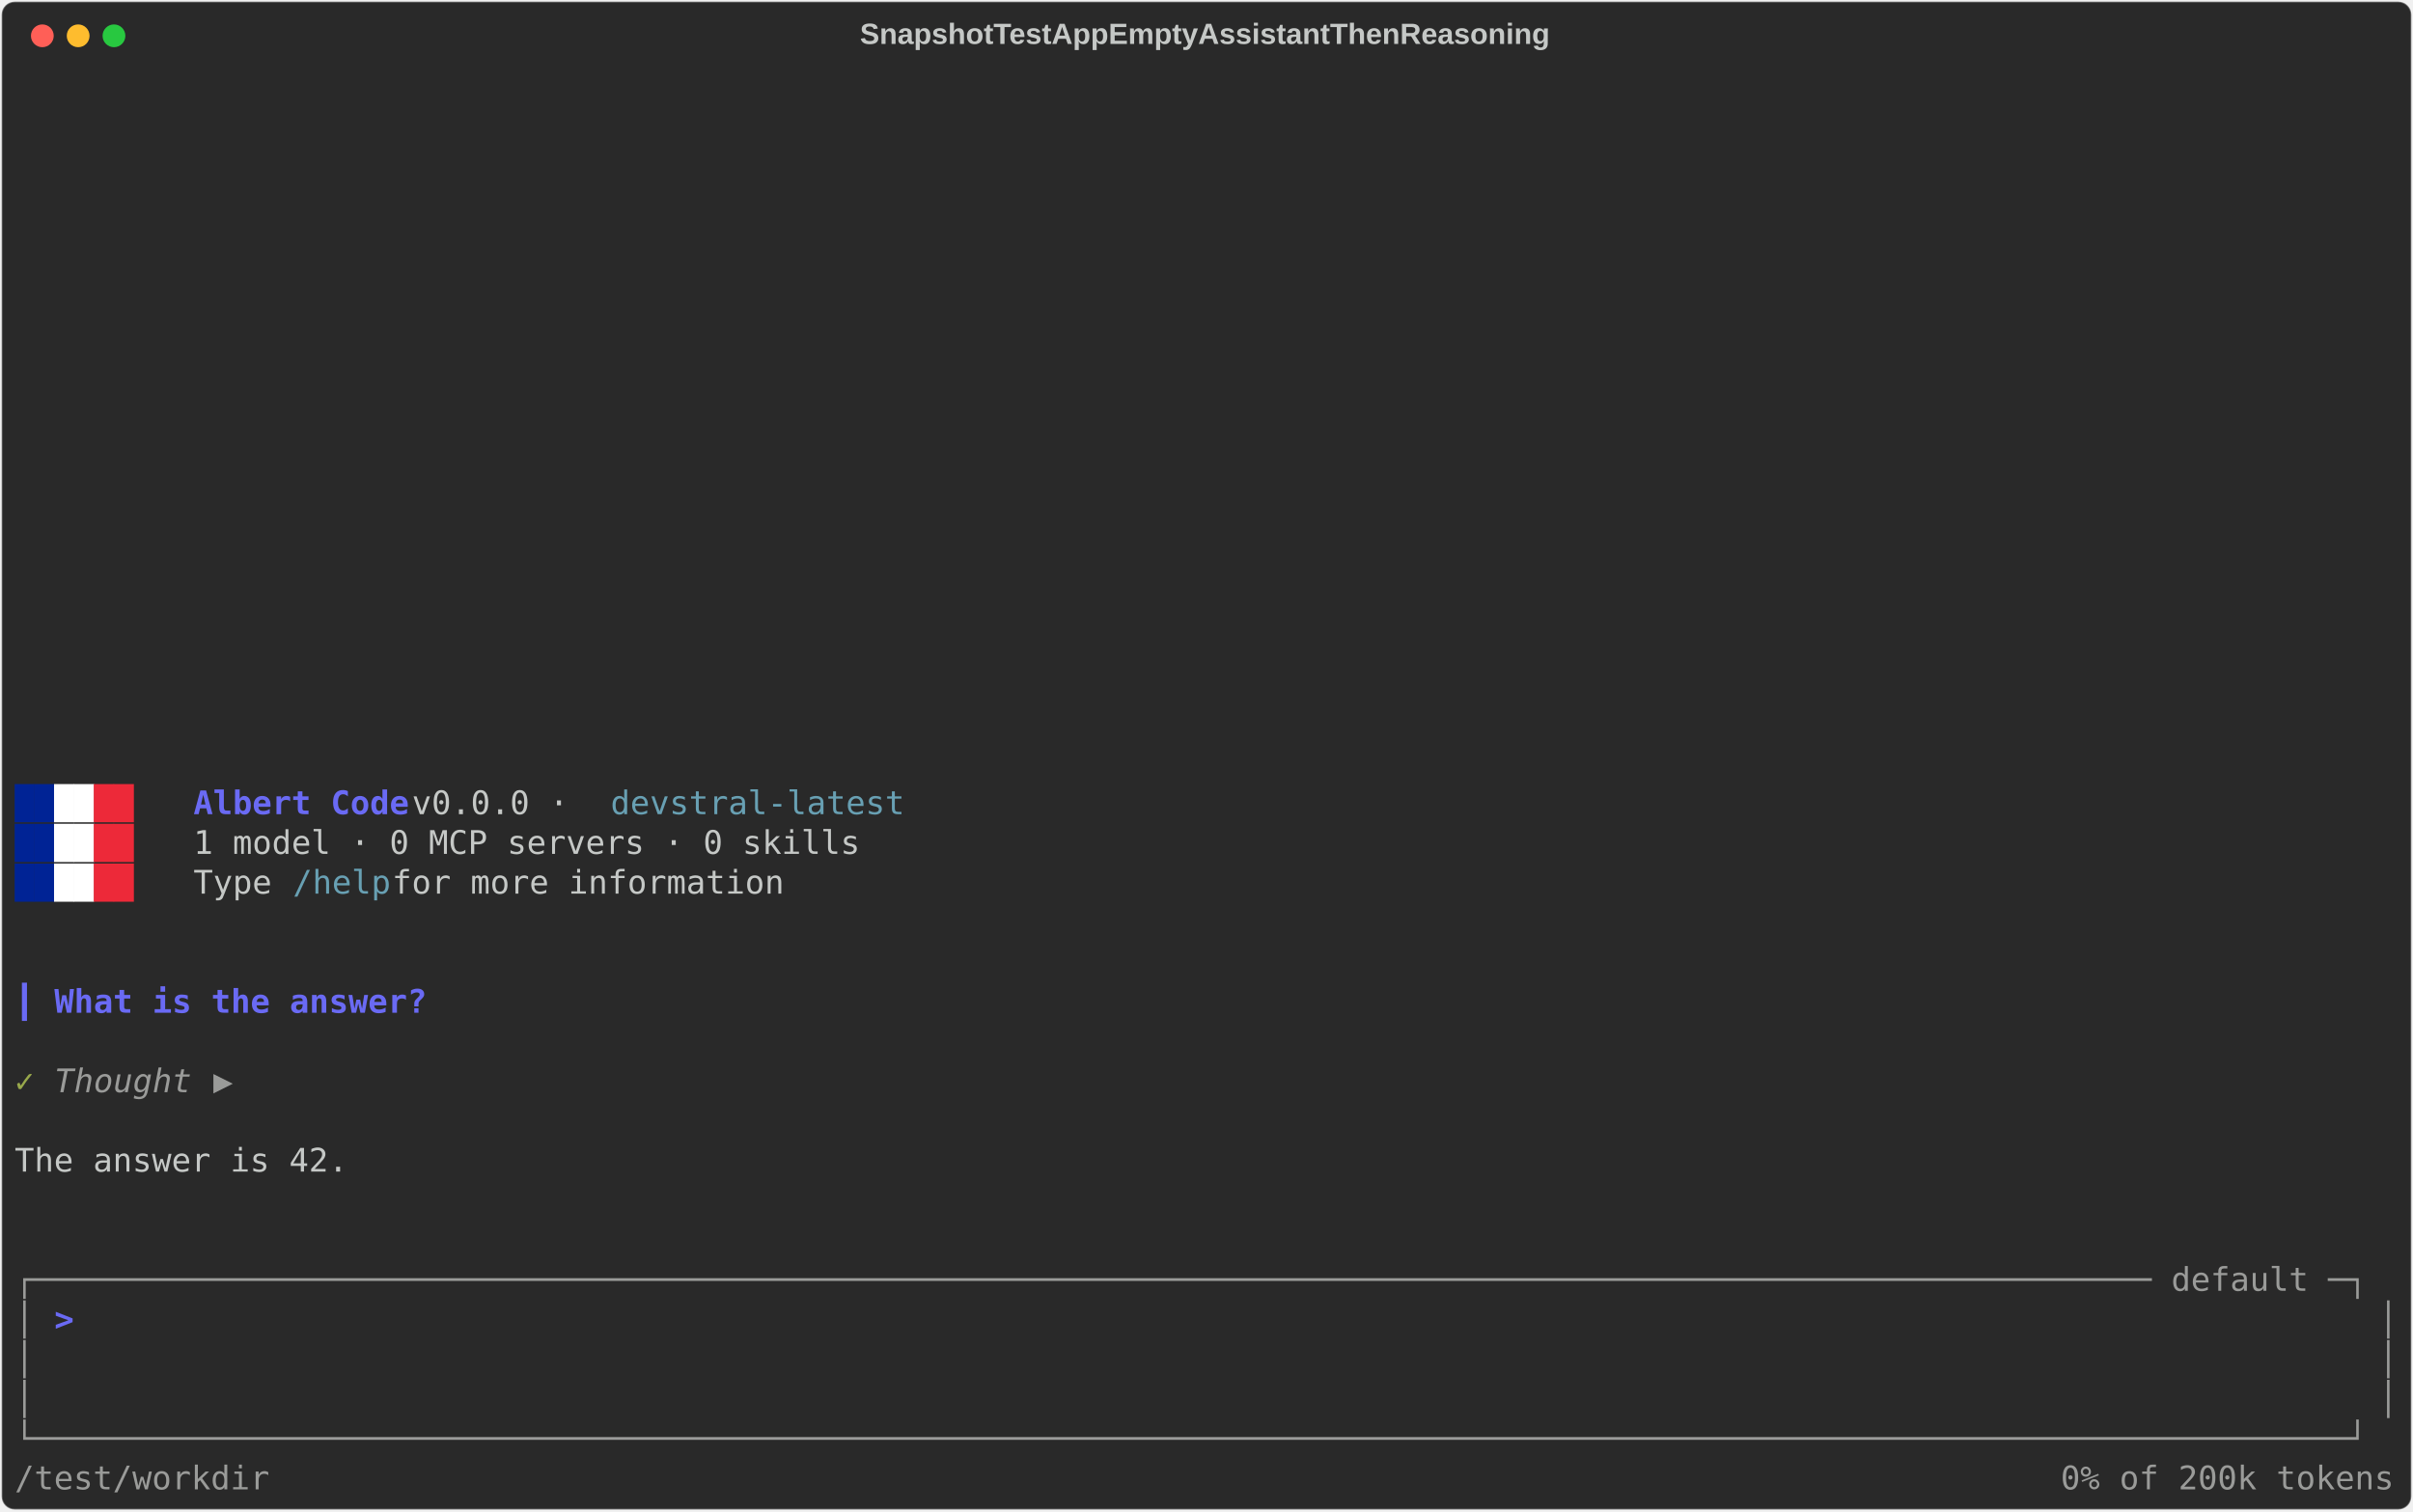
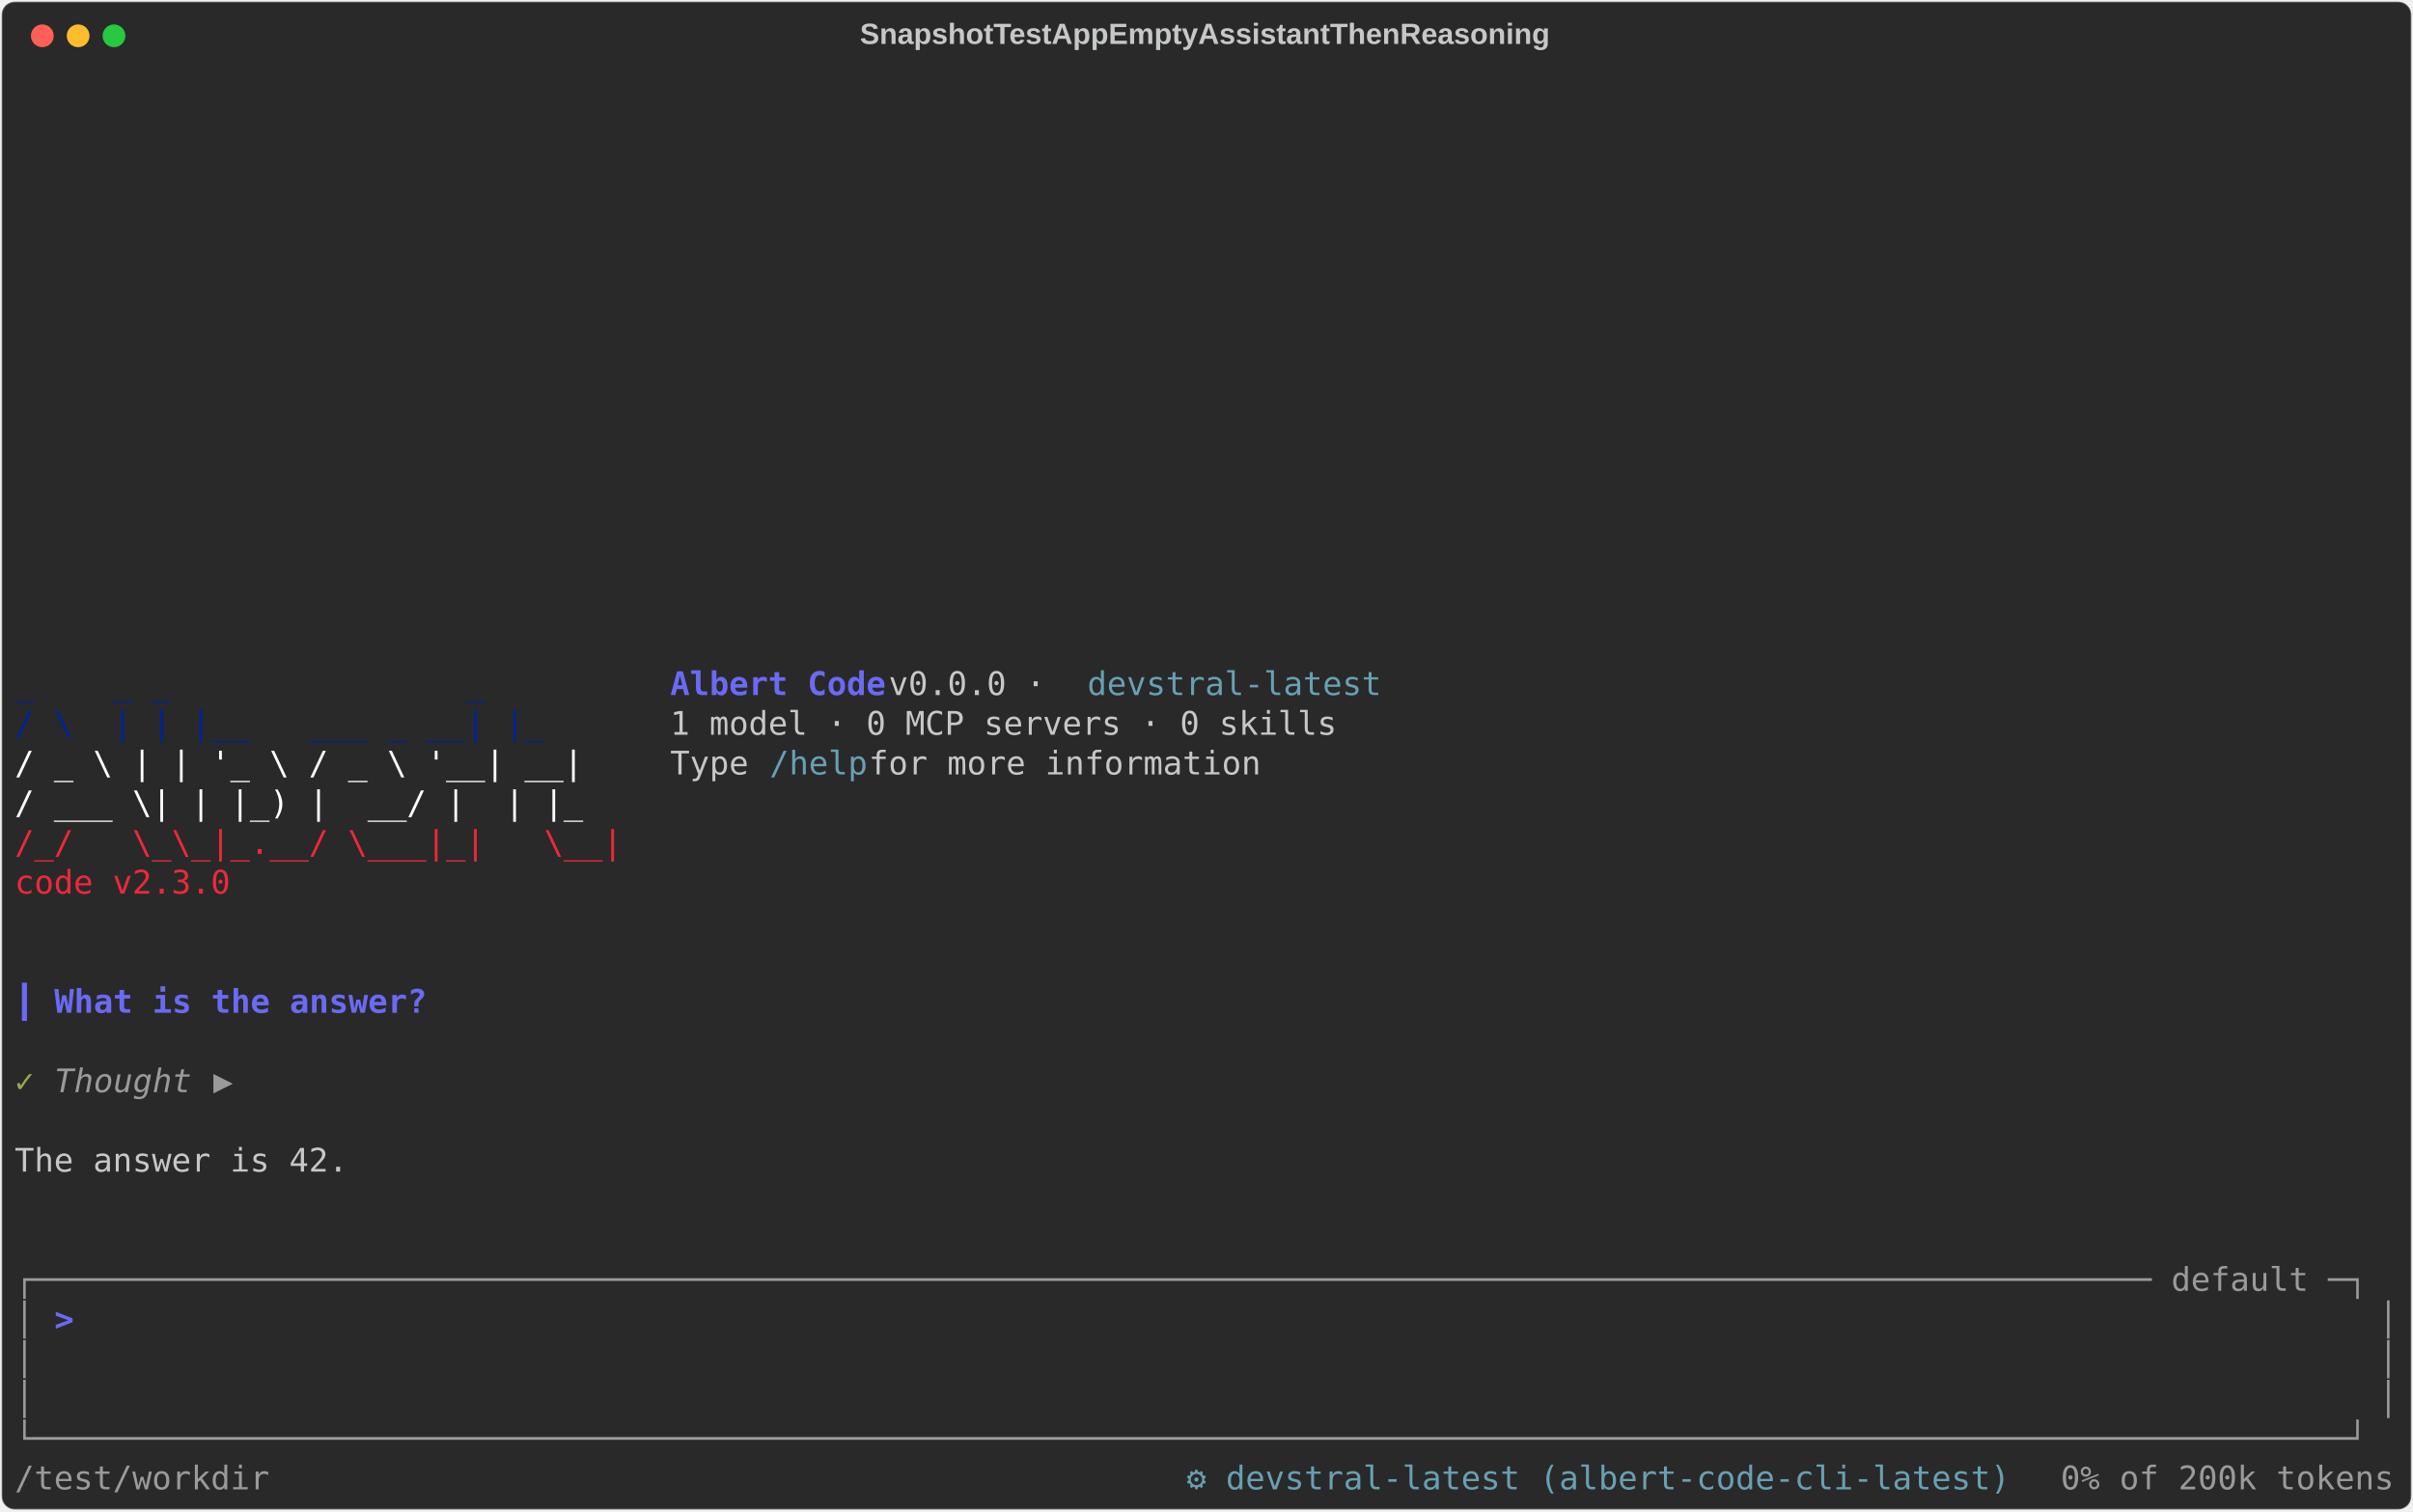
<svg xmlns="http://www.w3.org/2000/svg" class="rich-terminal" viewBox="0 0 1482 928.4">
  <style>

    @font-face {
        font-family: "Fira Code";
        src: local("FiraCode-Regular"),
                url("https://cdnjs.cloudflare.com/ajax/libs/firacode/6.2.0/woff2/FiraCode-Regular.woff2") format("woff2"),
                url("https://cdnjs.cloudflare.com/ajax/libs/firacode/6.2.0/woff/FiraCode-Regular.woff") format("woff");
        font-style: normal;
        font-weight: 400;
    }
    @font-face {
        font-family: "Fira Code";
        src: local("FiraCode-Bold"),
                url("https://cdnjs.cloudflare.com/ajax/libs/firacode/6.2.0/woff2/FiraCode-Bold.woff2") format("woff2"),
                url("https://cdnjs.cloudflare.com/ajax/libs/firacode/6.2.0/woff/FiraCode-Bold.woff") format("woff");
        font-style: bold;
        font-weight: 700;
    }

    .terminal-matrix {
        font-family: Fira Code, monospace;
        font-size: 20px;
        line-height: 24.4px;
        font-variant-east-asian: full-width;
    }

    .terminal-title {
        font-size: 18px;
        font-weight: bold;
        font-family: arial;
    }

    .terminal-r1 { fill: #c5c8c6 }
.terminal-r2 { fill: #002395 }
- .terminal-r3 { fill: #ffffff }
- .terminal-r4 { fill: #ed2939 }
- .terminal-r5 { fill: #6a6af4;font-weight: bold }
- .terminal-r6 { fill: #68a0b3 }
+ .terminal-r3 { fill: #6a6af4;font-weight: bold }
+ .terminal-r4 { fill: #68a0b3 }
+ .terminal-r5 { fill: #ffffff }
+ .terminal-r6 { fill: #ed2939 }
.terminal-r7 { fill: #6a6af4 }
.terminal-r8 { fill: #98a84b }
.terminal-r9 { fill: #9a9b99;font-style: italic; }
.terminal-r10 { fill: #9a9b99 }
    </style>
  <defs>
    <clipPath id="terminal-clip-terminal">
      <rect x="0" y="0" width="1463.0" height="877.4" />
    </clipPath>
    <clipPath id="terminal-line-0">
      <rect x="0" y="1.5" width="1464" height="24.65" />
    </clipPath>
    <clipPath id="terminal-line-1">
      <rect x="0" y="25.9" width="1464" height="24.65" />
    </clipPath>
    <clipPath id="terminal-line-2">
      <rect x="0" y="50.3" width="1464" height="24.65" />
    </clipPath>
    <clipPath id="terminal-line-3">
      <rect x="0" y="74.7" width="1464" height="24.65" />
    </clipPath>
    <clipPath id="terminal-line-4">
      <rect x="0" y="99.1" width="1464" height="24.65" />
    </clipPath>
    <clipPath id="terminal-line-5">
      <rect x="0" y="123.5" width="1464" height="24.65" />
    </clipPath>
    <clipPath id="terminal-line-6">
      <rect x="0" y="147.9" width="1464" height="24.65" />
    </clipPath>
    <clipPath id="terminal-line-7">
      <rect x="0" y="172.3" width="1464" height="24.65" />
    </clipPath>
    <clipPath id="terminal-line-8">
      <rect x="0" y="196.7" width="1464" height="24.65" />
    </clipPath>
    <clipPath id="terminal-line-9">
      <rect x="0" y="221.1" width="1464" height="24.65" />
    </clipPath>
    <clipPath id="terminal-line-10">
      <rect x="0" y="245.5" width="1464" height="24.65" />
    </clipPath>
    <clipPath id="terminal-line-11">
      <rect x="0" y="269.9" width="1464" height="24.65" />
    </clipPath>
    <clipPath id="terminal-line-12">
      <rect x="0" y="294.3" width="1464" height="24.65" />
    </clipPath>
    <clipPath id="terminal-line-13">
      <rect x="0" y="318.7" width="1464" height="24.65" />
    </clipPath>
    <clipPath id="terminal-line-14">
      <rect x="0" y="343.1" width="1464" height="24.65" />
    </clipPath>
    <clipPath id="terminal-line-15">
      <rect x="0" y="367.5" width="1464" height="24.65" />
    </clipPath>
    <clipPath id="terminal-line-16">
      <rect x="0" y="391.9" width="1464" height="24.65" />
    </clipPath>
    <clipPath id="terminal-line-17">
      <rect x="0" y="416.3" width="1464" height="24.65" />
    </clipPath>
    <clipPath id="terminal-line-18">
      <rect x="0" y="440.7" width="1464" height="24.65" />
    </clipPath>
    <clipPath id="terminal-line-19">
      <rect x="0" y="465.1" width="1464" height="24.65" />
    </clipPath>
    <clipPath id="terminal-line-20">
      <rect x="0" y="489.5" width="1464" height="24.65" />
    </clipPath>
    <clipPath id="terminal-line-21">
      <rect x="0" y="513.9" width="1464" height="24.65" />
    </clipPath>
    <clipPath id="terminal-line-22">
      <rect x="0" y="538.3" width="1464" height="24.65" />
    </clipPath>
    <clipPath id="terminal-line-23">
      <rect x="0" y="562.7" width="1464" height="24.65" />
    </clipPath>
    <clipPath id="terminal-line-24">
      <rect x="0" y="587.1" width="1464" height="24.65" />
    </clipPath>
    <clipPath id="terminal-line-25">
      <rect x="0" y="611.5" width="1464" height="24.65" />
    </clipPath>
    <clipPath id="terminal-line-26">
      <rect x="0" y="635.9" width="1464" height="24.65" />
    </clipPath>
    <clipPath id="terminal-line-27">
      <rect x="0" y="660.3" width="1464" height="24.65" />
    </clipPath>
    <clipPath id="terminal-line-28">
      <rect x="0" y="684.7" width="1464" height="24.65" />
    </clipPath>
    <clipPath id="terminal-line-29">
      <rect x="0" y="709.1" width="1464" height="24.65" />
    </clipPath>
    <clipPath id="terminal-line-30">
      <rect x="0" y="733.5" width="1464" height="24.65" />
    </clipPath>
    <clipPath id="terminal-line-31">
      <rect x="0" y="757.9" width="1464" height="24.65" />
    </clipPath>
    <clipPath id="terminal-line-32">
      <rect x="0" y="782.3" width="1464" height="24.65" />
    </clipPath>
    <clipPath id="terminal-line-33">
      <rect x="0" y="806.7" width="1464" height="24.65" />
    </clipPath>
    <clipPath id="terminal-line-34">
      <rect x="0" y="831.1" width="1464" height="24.65" />
    </clipPath>
  </defs>
  <rect fill="#292929" stroke="rgba(255,255,255,0.35)" stroke-width="1" x="1" y="1" width="1480" height="926.4" rx="8" />
  <text class="terminal-title" fill="#c5c8c6" text-anchor="middle" x="740" y="27">SnapshotTestAppEmptyAssistantThenReasoning</text>
  <g transform="translate(26,22)">
    <circle cx="0" cy="0" r="7" fill="#ff5f57" />
    <circle cx="22" cy="0" r="7" fill="#febc2e" />
    <circle cx="44" cy="0" r="7" fill="#28c840" />
  </g>
  <g transform="translate(9, 41)" clip-path="url(#terminal-clip-terminal)">
    <g class="terminal-matrix">
      <text class="terminal-r1" x="1464" y="20" textLength="12.2" clip-path="url(#terminal-line-0)">
</text>
      <text class="terminal-r1" x="1464" y="44.4" textLength="12.2" clip-path="url(#terminal-line-1)">
</text>
      <text class="terminal-r1" x="1464" y="68.8" textLength="12.2" clip-path="url(#terminal-line-2)">
</text>
      <text class="terminal-r1" x="1464" y="93.2" textLength="12.2" clip-path="url(#terminal-line-3)">
</text>
      <text class="terminal-r1" x="1464" y="117.6" textLength="12.2" clip-path="url(#terminal-line-4)">
</text>
      <text class="terminal-r1" x="1464" y="142" textLength="12.2" clip-path="url(#terminal-line-5)">
</text>
      <text class="terminal-r1" x="1464" y="166.4" textLength="12.2" clip-path="url(#terminal-line-6)">
</text>
      <text class="terminal-r1" x="1464" y="190.8" textLength="12.2" clip-path="url(#terminal-line-7)">
</text>
      <text class="terminal-r1" x="1464" y="215.2" textLength="12.2" clip-path="url(#terminal-line-8)">
</text>
      <text class="terminal-r1" x="1464" y="239.6" textLength="12.2" clip-path="url(#terminal-line-9)">
</text>
      <text class="terminal-r1" x="1464" y="264" textLength="12.2" clip-path="url(#terminal-line-10)">
</text>
      <text class="terminal-r1" x="1464" y="288.4" textLength="12.2" clip-path="url(#terminal-line-11)">
</text>
      <text class="terminal-r1" x="1464" y="312.8" textLength="12.2" clip-path="url(#terminal-line-12)">
</text>
      <text class="terminal-r1" x="1464" y="337.2" textLength="12.2" clip-path="url(#terminal-line-13)">
</text>
      <text class="terminal-r1" x="1464" y="361.6" textLength="12.2" clip-path="url(#terminal-line-14)">
</text>
+       <text class="terminal-r2" x="0" y="386" textLength="378.2" clip-path="url(#terminal-line-15)">    _    _ _               _   </text>
+       <text class="terminal-r3" x="402.6" y="386" textLength="134.2" clip-path="url(#terminal-line-15)">Albert Code</text>
+       <text class="terminal-r1" x="536.8" y="386" textLength="122" clip-path="url(#terminal-line-15)"> v0.0.0 · </text>
+       <text class="terminal-r4" x="658.8" y="386" textLength="183" clip-path="url(#terminal-line-15)">devstral-latest</text>
      <text class="terminal-r1" x="1464" y="386" textLength="12.2" clip-path="url(#terminal-line-15)">
</text>
+       <text class="terminal-r2" x="0" y="410.4" textLength="378.2" clip-path="url(#terminal-line-16)">   / \  | | |__   ___ _ __| |_ </text>
+       <text class="terminal-r1" x="402.6" y="410.4" textLength="414.8" clip-path="url(#terminal-line-16)">1 model · 0 MCP servers · 0 skills</text>
      <text class="terminal-r1" x="1464" y="410.4" textLength="12.2" clip-path="url(#terminal-line-16)">
</text>
+       <text class="terminal-r5" x="0" y="434.8" textLength="378.2" clip-path="url(#terminal-line-17)">  / _ \ | | '_ \ / _ \ '__| __|</text>
+       <text class="terminal-r1" x="402.6" y="434.8" textLength="61" clip-path="url(#terminal-line-17)">Type </text>
+       <text class="terminal-r4" x="463.6" y="434.8" textLength="61" clip-path="url(#terminal-line-17)">/help</text>
+       <text class="terminal-r1" x="524.6" y="434.8" textLength="256.2" clip-path="url(#terminal-line-17)"> for more information</text>
      <text class="terminal-r1" x="1464" y="434.8" textLength="12.2" clip-path="url(#terminal-line-17)">
</text>
-       <text class="terminal-r2" x="0" y="459.2" textLength="12.2" clip-path="url(#terminal-line-18)">█</text>
-       <text class="terminal-r2" x="12.2" y="459.2" textLength="12.2" clip-path="url(#terminal-line-18)">█</text>
-       <text class="terminal-r3" x="24.4" y="459.2" textLength="12.2" clip-path="url(#terminal-line-18)">█</text>
-       <text class="terminal-r3" x="36.6" y="459.2" textLength="12.2" clip-path="url(#terminal-line-18)">█</text>
-       <text class="terminal-r4" x="48.8" y="459.2" textLength="12.2" clip-path="url(#terminal-line-18)">█</text>
-       <text class="terminal-r4" x="61" y="459.2" textLength="12.2" clip-path="url(#terminal-line-18)">█</text>
-       <text class="terminal-r5" x="109.8" y="459.2" textLength="134.2" clip-path="url(#terminal-line-18)">Albert Code</text>
-       <text class="terminal-r1" x="244" y="459.2" textLength="122" clip-path="url(#terminal-line-18)"> v0.0.0 · </text>
-       <text class="terminal-r6" x="366" y="459.2" textLength="183" clip-path="url(#terminal-line-18)">devstral-latest</text>
+       <text class="terminal-r5" x="0" y="459.2" textLength="378.2" clip-path="url(#terminal-line-18)"> / ___ \| | |_) |  __/ |  | |_ </text>
      <text class="terminal-r1" x="1464" y="459.2" textLength="12.2" clip-path="url(#terminal-line-18)">
</text>
-       <text class="terminal-r2" x="0" y="483.6" textLength="12.2" clip-path="url(#terminal-line-19)">█</text>
-       <text class="terminal-r2" x="12.2" y="483.6" textLength="12.2" clip-path="url(#terminal-line-19)">█</text>
-       <text class="terminal-r3" x="24.4" y="483.6" textLength="12.2" clip-path="url(#terminal-line-19)">█</text>
-       <text class="terminal-r3" x="36.6" y="483.6" textLength="12.2" clip-path="url(#terminal-line-19)">█</text>
-       <text class="terminal-r4" x="48.8" y="483.6" textLength="12.2" clip-path="url(#terminal-line-19)">█</text>
-       <text class="terminal-r4" x="61" y="483.6" textLength="12.2" clip-path="url(#terminal-line-19)">█</text>
-       <text class="terminal-r1" x="109.8" y="483.6" textLength="414.8" clip-path="url(#terminal-line-19)">1 model · 0 MCP servers · 0 skills</text>
+       <text class="terminal-r6" x="0" y="483.6" textLength="378.2" clip-path="url(#terminal-line-19)">/_/   \_\_|_.__/ \___|_|   \__|</text>
      <text class="terminal-r1" x="1464" y="483.6" textLength="12.2" clip-path="url(#terminal-line-19)">
</text>
-       <text class="terminal-r2" x="0" y="508" textLength="12.2" clip-path="url(#terminal-line-20)">█</text>
-       <text class="terminal-r2" x="12.2" y="508" textLength="12.2" clip-path="url(#terminal-line-20)">█</text>
-       <text class="terminal-r3" x="24.4" y="508" textLength="12.2" clip-path="url(#terminal-line-20)">█</text>
-       <text class="terminal-r3" x="36.6" y="508" textLength="12.2" clip-path="url(#terminal-line-20)">█</text>
-       <text class="terminal-r4" x="48.8" y="508" textLength="12.2" clip-path="url(#terminal-line-20)">█</text>
-       <text class="terminal-r4" x="61" y="508" textLength="12.2" clip-path="url(#terminal-line-20)">█</text>
-       <text class="terminal-r1" x="109.8" y="508" textLength="61" clip-path="url(#terminal-line-20)">Type </text>
-       <text class="terminal-r6" x="170.8" y="508" textLength="61" clip-path="url(#terminal-line-20)">/help</text>
-       <text class="terminal-r1" x="231.8" y="508" textLength="256.2" clip-path="url(#terminal-line-20)"> for more information</text>
+       <text class="terminal-r6" x="0" y="508" textLength="353.8" clip-path="url(#terminal-line-20)">                  code v2.3.0</text>
      <text class="terminal-r1" x="1464" y="508" textLength="12.2" clip-path="url(#terminal-line-20)">
</text>
      <text class="terminal-r1" x="1464" y="532.4" textLength="12.2" clip-path="url(#terminal-line-21)">
</text>
      <text class="terminal-r1" x="1464" y="556.8" textLength="12.2" clip-path="url(#terminal-line-22)">
</text>
      <text class="terminal-r7" x="0" y="581.2" textLength="12.2" clip-path="url(#terminal-line-23)">┃</text>
-       <text class="terminal-r5" x="24.4" y="581.2" textLength="231.8" clip-path="url(#terminal-line-23)">What is the answer?</text>
+       <text class="terminal-r3" x="24.4" y="581.2" textLength="231.8" clip-path="url(#terminal-line-23)">What is the answer?</text>
      <text class="terminal-r1" x="1464" y="581.2" textLength="12.2" clip-path="url(#terminal-line-23)">
</text>
      <text class="terminal-r1" x="1464" y="605.6" textLength="12.2" clip-path="url(#terminal-line-24)">
</text>
      <text class="terminal-r8" x="0" y="630" textLength="12.2" clip-path="url(#terminal-line-25)">✓</text>
      <text class="terminal-r9" x="24.4" y="630" textLength="85.4" clip-path="url(#terminal-line-25)">Thought</text>
      <text class="terminal-r9" x="122" y="630" textLength="12.2" clip-path="url(#terminal-line-25)">▶</text>
      <text class="terminal-r1" x="1464" y="630" textLength="12.2" clip-path="url(#terminal-line-25)">
</text>
      <text class="terminal-r1" x="1464" y="654.4" textLength="12.2" clip-path="url(#terminal-line-26)">
</text>
      <text class="terminal-r1" x="0" y="678.8" textLength="207.4" clip-path="url(#terminal-line-27)">The answer is 42.</text>
      <text class="terminal-r1" x="1464" y="678.8" textLength="12.2" clip-path="url(#terminal-line-27)">
</text>
      <text class="terminal-r1" x="1464" y="703.2" textLength="12.2" clip-path="url(#terminal-line-28)">
</text>
      <text class="terminal-r1" x="1464" y="727.6" textLength="12.2" clip-path="url(#terminal-line-29)">
</text>
      <text class="terminal-r10" x="0" y="752" textLength="1464" clip-path="url(#terminal-line-30)">┌──────────────────────────────────────────────────────────────────────────────────────────────────────────── default ─┐</text>
      <text class="terminal-r1" x="1464" y="752" textLength="12.2" clip-path="url(#terminal-line-30)">
</text>
      <text class="terminal-r10" x="0" y="776.4" textLength="12.2" clip-path="url(#terminal-line-31)">│</text>
-       <text class="terminal-r5" x="24.4" y="776.4" textLength="12.2" clip-path="url(#terminal-line-31)">&gt;</text>
+       <text class="terminal-r3" x="24.4" y="776.4" textLength="12.2" clip-path="url(#terminal-line-31)">&gt;</text>
      <text class="terminal-r10" x="1451.8" y="776.4" textLength="12.2" clip-path="url(#terminal-line-31)">│</text>
      <text class="terminal-r1" x="1464" y="776.4" textLength="12.2" clip-path="url(#terminal-line-31)">
</text>
      <text class="terminal-r10" x="0" y="800.8" textLength="12.2" clip-path="url(#terminal-line-32)">│</text>
      <text class="terminal-r10" x="1451.8" y="800.8" textLength="12.2" clip-path="url(#terminal-line-32)">│</text>
      <text class="terminal-r1" x="1464" y="800.8" textLength="12.2" clip-path="url(#terminal-line-32)">
</text>
      <text class="terminal-r10" x="0" y="825.2" textLength="12.2" clip-path="url(#terminal-line-33)">│</text>
      <text class="terminal-r10" x="1451.8" y="825.2" textLength="12.2" clip-path="url(#terminal-line-33)">│</text>
      <text class="terminal-r1" x="1464" y="825.2" textLength="12.2" clip-path="url(#terminal-line-33)">
</text>
      <text class="terminal-r10" x="0" y="849.6" textLength="1464" clip-path="url(#terminal-line-34)">└──────────────────────────────────────────────────────────────────────────────────────────────────────────────────────┘</text>
      <text class="terminal-r1" x="1464" y="849.6" textLength="12.2" clip-path="url(#terminal-line-34)">
</text>
      <text class="terminal-r10" x="0" y="874" textLength="158.6" clip-path="url(#terminal-line-35)">/test/workdir</text>
+       <text class="terminal-r4" x="719.8" y="874" textLength="512.4" clip-path="url(#terminal-line-35)">⚙ devstral-latest (albert-code-cli-latest)</text>
      <text class="terminal-r10" x="1256.6" y="874" textLength="207.4" clip-path="url(#terminal-line-35)">0% of 200k tokens</text>
    </g>
  </g>
</svg>
